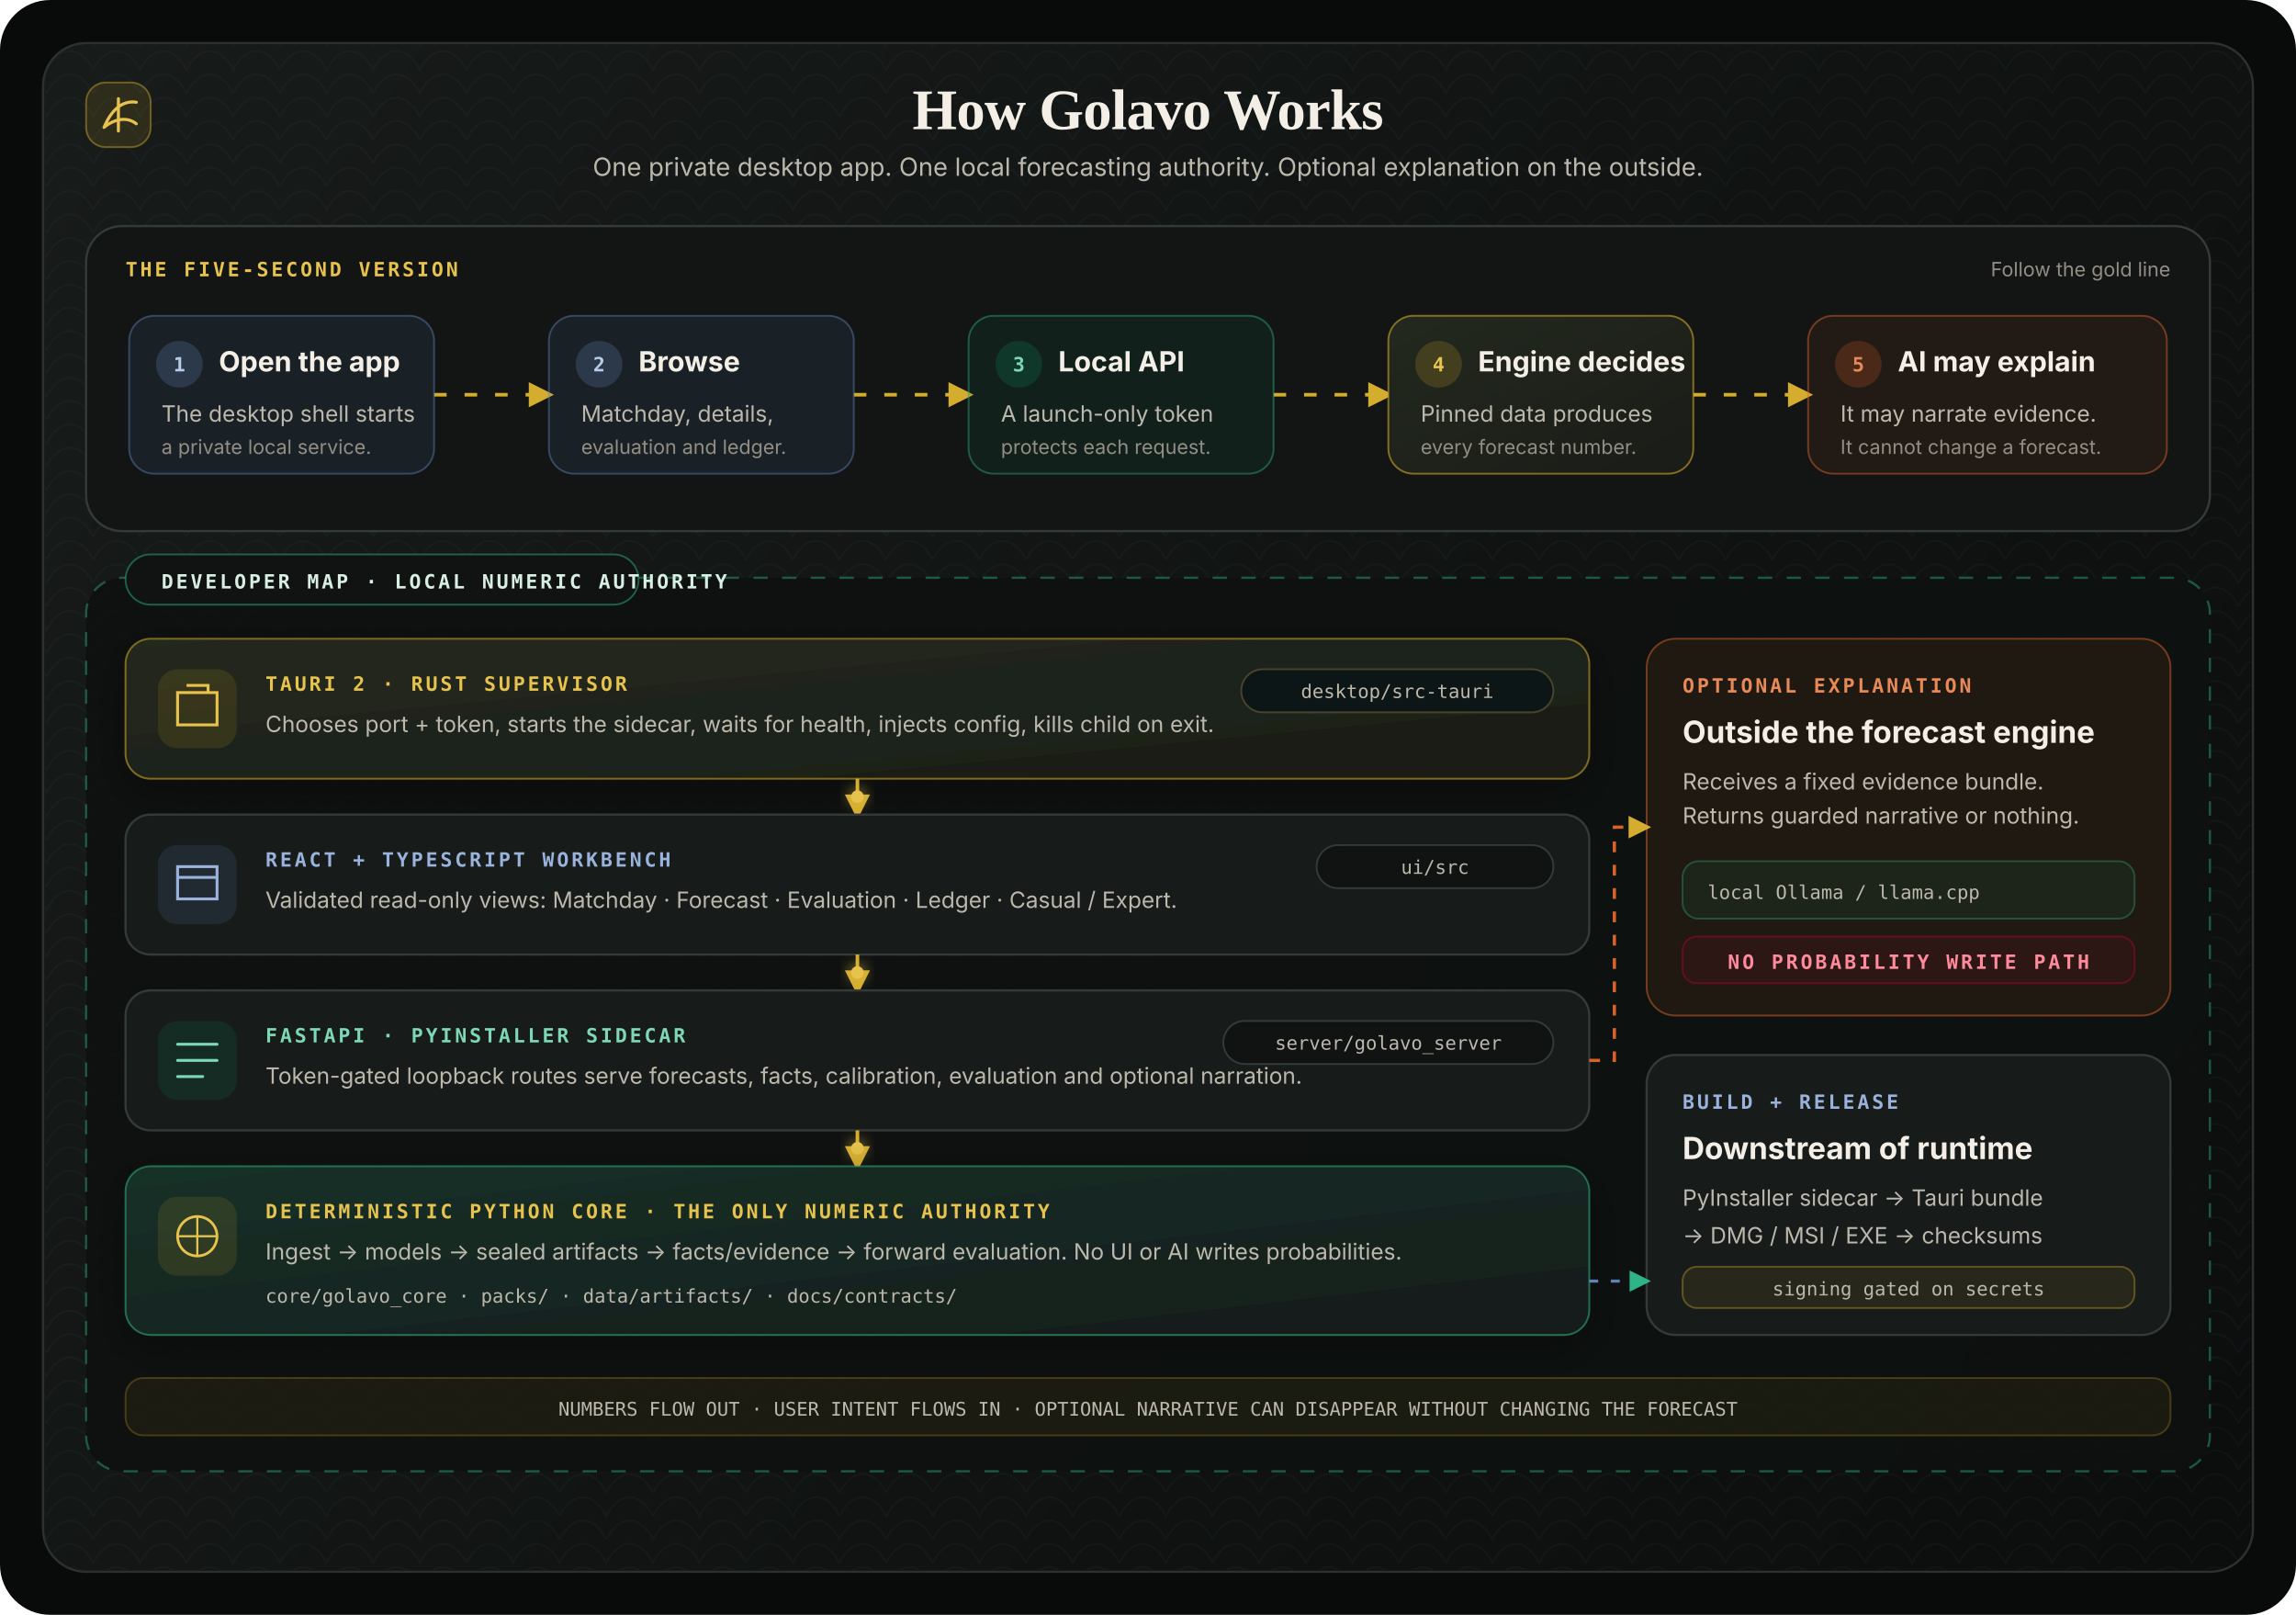
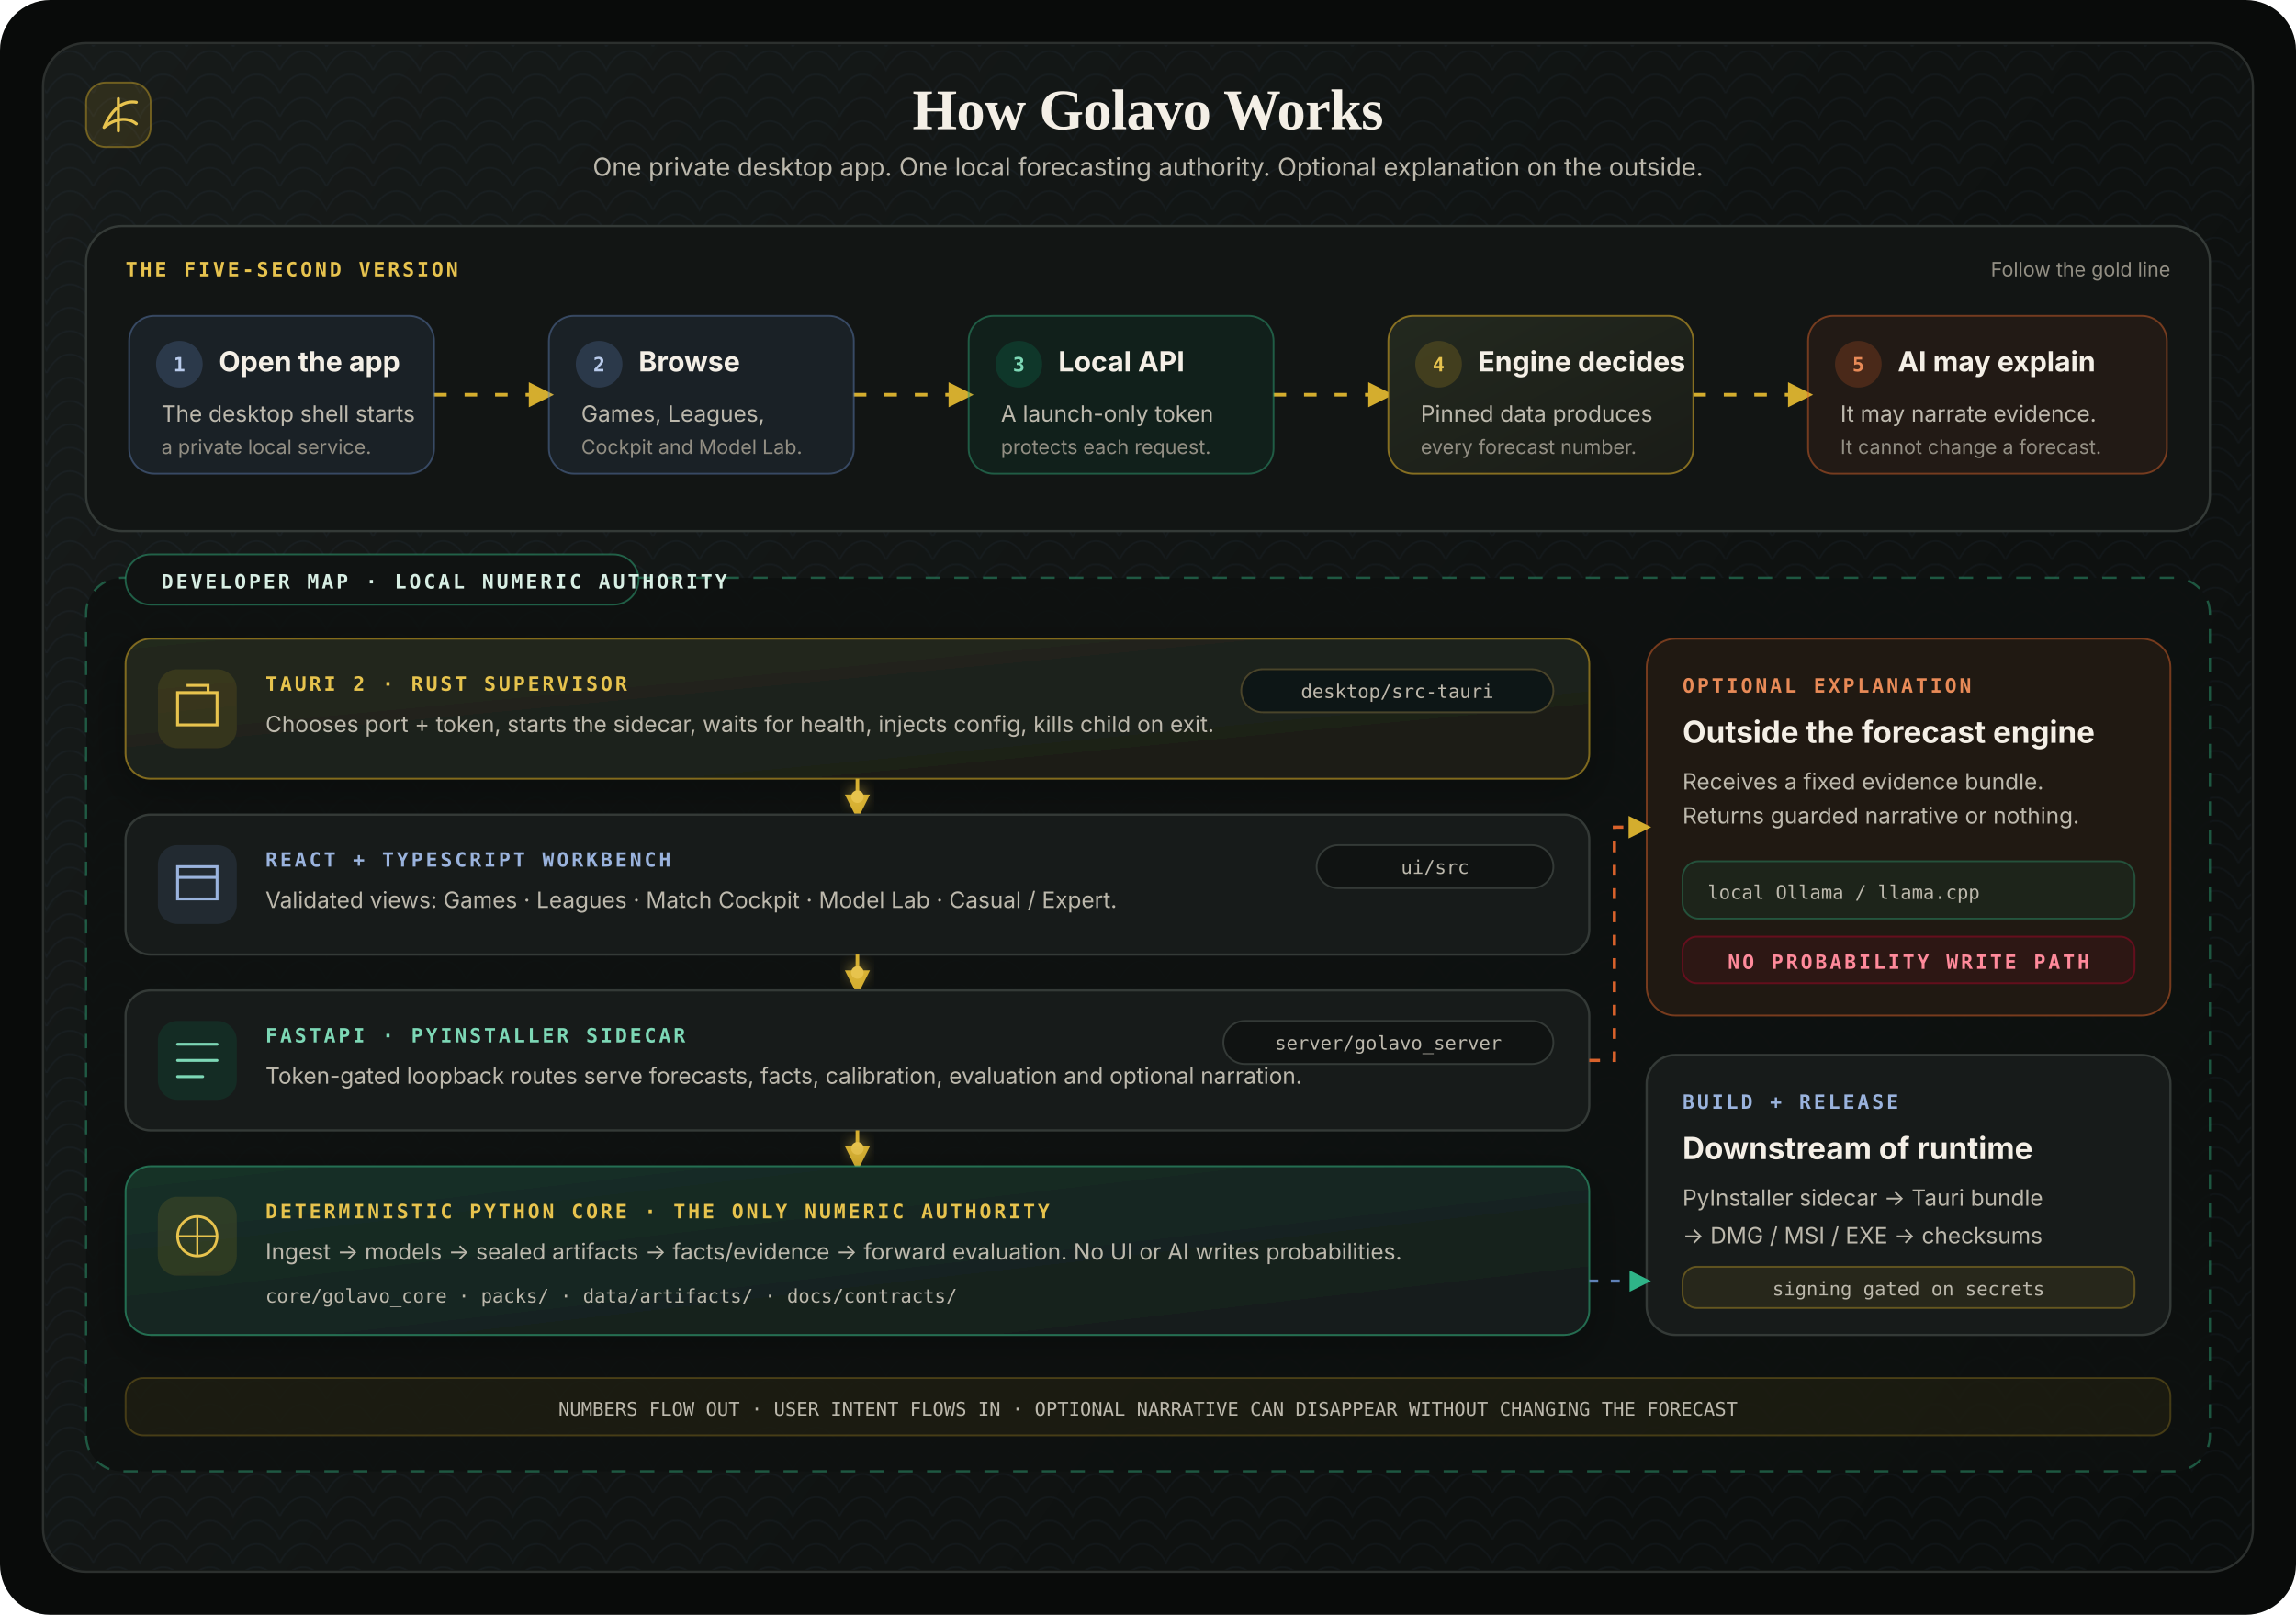
<svg xmlns="http://www.w3.org/2000/svg" width="1280" height="900" viewBox="0 0 1280 900" role="img" aria-labelledby="title desc">
  <defs>
    <linearGradient id="bg" x1="40" y1="28" x2="1240" y2="872" gradientUnits="userSpaceOnUse">
      <stop stop-color="#171B1A" />
      <stop offset=".58" stop-color="#101312" />
      <stop offset="1" stop-color="#0B0E0D" />
    </linearGradient>
    <linearGradient id="goldCard" x1="0" y1="0" x2="1" y2="1">
      <stop stop-color="#23291F" />
      <stop offset="1" stop-color="#1A1C17" />
    </linearGradient>
    <linearGradient id="greenCard" x1="0" y1="0" x2="1" y2="1">
      <stop stop-color="#173128" />
      <stop offset="1" stop-color="#171B1A" />
    </linearGradient>
    <pattern id="waves" width="52" height="26" patternUnits="userSpaceOnUse">
      <path d="M0 26C7 12 19 12 26 26C33 12 45 12 52 26M0 13C7-1 19-1 26 13C33-1 45-1 52 13" fill="none" stroke="#6082B8" stroke-opacity=".055" />
    </pattern>
    <filter id="shadow" x="-20%" y="-20%" width="140%" height="160%">
      <feDropShadow dx="0" dy="8" stdDeviation="12" flood-color="#000" flood-opacity=".28" />
    </filter>
    <filter id="glow" x="-80%" y="-80%" width="260%" height="260%">
      <feGaussianBlur stdDeviation="4" result="b" />
      <feMerge>
        <feMergeNode in="b" />
        <feMergeNode in="SourceGraphic" />
      </feMerge>
    </filter>
    <marker id="arrowGold" viewBox="0 0 10 10" refX="8" refY="5" markerWidth="7" markerHeight="7" orient="auto">
      <path d="M0 0L10 5L0 10Z" fill="#D4AD2E" />
    </marker>
    <marker id="arrowGreen" viewBox="0 0 10 10" refX="8" refY="5" markerWidth="7" markerHeight="7" orient="auto">
      <path d="M0 0L10 5L0 10Z" fill="#2FB488" />
    </marker>
    <clipPath id="flowClip170">
      <rect width="170" height="88" rx="14" />
    </clipPath>
    <clipPath id="flowClip200">
      <rect width="200" height="88" rx="14" />
    </clipPath>
    <style>
      .title{font:600 32px Georgia,"Times New Roman",serif;letter-spacing:-.35px;fill:#F4EFE6}.sub{font:400 14px -apple-system,BlinkMacSystemFont,"Segoe UI",sans-serif;fill:#BCB8AC}.kicker{font:700 11px ui-monospace,"SF Mono",Menlo,monospace;letter-spacing:1.5px}.head{font:650 17px -apple-system,BlinkMacSystemFont,"Segoe UI",sans-serif;fill:#F4EFE6}.flowHead{font:650 15.5px -apple-system,BlinkMacSystemFont,"Segoe UI",sans-serif;fill:#F4EFE6}.body{font:400 12.5px -apple-system,BlinkMacSystemFont,"Segoe UI",sans-serif;fill:#BCB8AC}.small{font:400 11px -apple-system,BlinkMacSystemFont,"Segoe UI",sans-serif;fill:#928E83}.mono{font:500 10.5px ui-monospace,"SF Mono",Menlo,monospace;fill:#BCB8AC}.step{font:700 11px -apple-system,BlinkMacSystemFont,"Segoe UI",sans-serif;fill:#101312}.card{fill:#171B1A;stroke:#343A37;stroke-width:1.25}.flow{fill:none;stroke:#D4AD2E;stroke-width:2;marker-end:url(#arrowGold)}.signal{fill:none;stroke:#D4AD2E;stroke-width:2;stroke-dasharray:7 10;animation:travel 3.6s linear infinite}.pulse{animation:pulse 2.4s ease-in-out infinite;transform-box:fill-box;transform-origin:center}.delay1{animation-delay:.5s}.delay2{animation-delay:1s}.delay3{animation-delay:1.5s}.delay4{animation-delay:2s}@keyframes travel{to{stroke-dashoffset:-68}}@keyframes pulse{0%,70%,100%{opacity:.35}35%{opacity:1}}@media(prefers-reduced-motion:reduce){.signal,.pulse{animation:none}.pulse{opacity:.72}}
    </style>
  </defs>
  <rect width="1280" height="900" rx="28" fill="#090B0A" />
  <rect x="24" y="24" width="1232" height="852" rx="24" fill="url(#bg)" stroke="#2C302E" stroke-width="1.25" />
  <rect x="25" y="25" width="1230" height="850" rx="23" fill="url(#waves)" />
  <g transform="translate(48 46)">
    <rect width="36" height="36" rx="11" fill="#C9A227" fill-opacity=".13" stroke="#C9A227" stroke-opacity=".48" />
    <path d="M10 25c5-12 12-15 18-14M10 25c6-5 13-6 18-2M18 9v18" fill="none" stroke="#E7C34E" stroke-width="1.7" stroke-linecap="round" />
  </g>
  <text x="640" y="72" text-anchor="middle" class="title">How Golavo Works</text>
  <text x="640" y="98" text-anchor="middle" class="sub">One private desktop app. One local forecasting authority. Optional explanation on the outside.</text>
  <g transform="translate(48 126)">
    <rect width="1184" height="170" rx="20" fill="#121514" stroke="#343A37" stroke-width="1.25" />
    <text x="22" y="28" class="kicker" fill="#E7C34E">THE FIVE-SECOND VERSION</text>
    <text x="1162" y="28" text-anchor="end" class="small">Follow the gold line</text>
    <path d="M194 94H258" class="flow signal" />
    <path d="M428 94H492" class="flow signal" />
    <path d="M662 94H726" class="flow signal" />
    <path d="M896 94H960" class="flow signal" />
    <g transform="translate(24 50)">
      <rect width="170" height="88" rx="14" fill="#6082B8" fill-opacity=".11" stroke="#6082B8" stroke-opacity=".45" />
      <g clip-path="url(#flowClip170)">
        <circle cx="28" cy="27" r="13" fill="#6082B8" fill-opacity=".25" />
        <text x="28" y="31" text-anchor="middle" class="kicker" fill="#B9CBEB">1</text>
        <text x="50" y="31" class="flowHead">Open the app</text>
        <text x="18" y="59" class="body">The desktop shell starts</text>
        <text x="18" y="77" class="small">a private local service.</text>
      </g>
    </g>
    <g transform="translate(258 50)">
      <rect width="170" height="88" rx="14" fill="#6082B8" fill-opacity=".11" stroke="#6082B8" stroke-opacity=".45" />
      <g clip-path="url(#flowClip170)">
        <circle cx="28" cy="27" r="13" fill="#6082B8" fill-opacity=".25" />
        <text x="28" y="31" text-anchor="middle" class="kicker" fill="#B9CBEB">2</text>
        <text x="50" y="31" class="flowHead">Browse</text>
-         <text x="18" y="59" class="body">Matchday, details,</text>
-         <text x="18" y="77" class="small">evaluation and ledger.</text>
+         <text x="18" y="59" class="body">Games, Leagues,</text>
+         <text x="18" y="77" class="small">Cockpit and Model Lab.</text>
      </g>
    </g>
    <g transform="translate(492 50)">
      <rect width="170" height="88" rx="14" fill="#0B6E4F" fill-opacity=".13" stroke="#2F9E73" stroke-opacity=".5" />
      <g clip-path="url(#flowClip170)">
        <circle cx="28" cy="27" r="13" fill="#0B6E4F" fill-opacity=".3" />
        <text x="28" y="31" text-anchor="middle" class="kicker" fill="#7DD8B6">3</text>
        <text x="50" y="31" class="flowHead">Local API</text>
        <text x="18" y="59" class="body">A launch-only token</text>
        <text x="18" y="77" class="small">protects each request.</text>
      </g>
    </g>
    <g transform="translate(726 50)">
      <rect width="170" height="88" rx="14" fill="url(#goldCard)" stroke="#C9A227" stroke-opacity=".62" />
      <g clip-path="url(#flowClip170)">
        <circle cx="28" cy="27" r="13" fill="#C9A227" fill-opacity=".2" />
        <text x="28" y="31" text-anchor="middle" class="kicker" fill="#E7C34E">4</text>
        <text x="50" y="31" class="flowHead">Engine decides</text>
        <text x="18" y="59" class="body">Pinned data produces</text>
        <text x="18" y="77" class="small">every forecast number.</text>
      </g>
    </g>
    <g transform="translate(960 50)">
      <rect width="200" height="88" rx="14" fill="#D9622B" fill-opacity=".08" stroke="#D9622B" stroke-opacity=".48" />
      <g clip-path="url(#flowClip200)">
        <circle cx="28" cy="27" r="13" fill="#D9622B" fill-opacity=".22" />
        <text x="28" y="31" text-anchor="middle" class="kicker" fill="#E88A57">5</text>
        <text x="50" y="31" class="flowHead">AI may explain</text>
        <text x="18" y="59" class="body">It may narrate evidence.</text>
        <text x="18" y="77" class="small">It cannot change a forecast.</text>
      </g>
    </g>
  </g>
  <g transform="translate(48 322)">
    <rect width="1184" height="498" rx="20" fill="#0E1110" fill-opacity=".9" stroke="#2F9E73" stroke-opacity=".5" stroke-width="1.25" stroke-dasharray="8 8" />
    <rect x="22" y="-13" width="286" height="28" rx="14" fill="#101312" stroke="#2F9E73" stroke-opacity=".55" />
    <text x="42" y="6" class="kicker" fill="#D8EFE4">DEVELOPER MAP · LOCAL NUMERIC AUTHORITY</text>
    <g transform="translate(22 34)" filter="url(#shadow)">
      <rect width="816" height="78" rx="14" fill="url(#goldCard)" stroke="#C9A227" stroke-opacity=".58" />
      <rect x="18" y="17" width="44" height="44" rx="11" fill="#C9A227" fill-opacity=".13" />
      <path d="M29 30h22v18H29zM34 26h12v4" fill="none" stroke="#E7C34E" stroke-width="1.6" />
      <text x="78" y="29" class="kicker" fill="#E7C34E">TAURI 2 · RUST SUPERVISOR</text>
      <text x="78" y="52" class="body">Chooses port + token, starts the sidecar, waits for health, injects config, kills child on exit.</text>
      <rect x="622" y="17" width="174" height="24" rx="12" fill="#101312" stroke="#49442B" />
      <text x="709" y="33" text-anchor="middle" class="mono">desktop/src-tauri</text>
    </g>
    <path d="M430 112V132" class="flow" />
    <circle cx="430" cy="122" r="3.5" fill="#E7C34E" class="pulse" filter="url(#glow)" />
    <g transform="translate(22 132)">
      <rect width="816" height="78" rx="14" class="card" />
      <rect x="18" y="17" width="44" height="44" rx="11" fill="#6082B8" fill-opacity=".15" />
      <path d="M29 29h22v18H29zM29 35h22" fill="none" stroke="#9AB3DD" stroke-width="1.6" />
      <text x="78" y="29" class="kicker" fill="#9AB3DD">REACT + TYPESCRIPT WORKBENCH</text>
-       <text x="78" y="52" class="body">Validated read-only views: Matchday · Forecast · Evaluation · Ledger · Casual / Expert.</text>
+       <text x="78" y="52" class="body">Validated views: Games · Leagues · Match Cockpit · Model Lab · Casual / Expert.</text>
      <rect x="664" y="17" width="132" height="24" rx="12" fill="#101312" stroke="#343A37" />
      <text x="730" y="33" text-anchor="middle" class="mono">ui/src</text>
    </g>
    <path d="M430 210V230" class="flow" />
    <circle cx="430" cy="220" r="3.5" fill="#E7C34E" class="pulse delay1" filter="url(#glow)" />
    <g transform="translate(22 230)">
      <rect width="816" height="78" rx="14" class="card" />
      <rect x="18" y="17" width="44" height="44" rx="11" fill="#0B6E4F" fill-opacity=".2" />
      <path d="M29 30h22M29 39h22M29 48h14" fill="none" stroke="#7DD8B6" stroke-width="1.6" stroke-linecap="round" />
      <text x="78" y="29" class="kicker" fill="#7DD8B6">FASTAPI · PYINSTALLER SIDECAR</text>
      <text x="78" y="52" class="body">Token-gated loopback routes serve forecasts, facts, calibration, evaluation and optional narration.</text>
      <rect x="612" y="17" width="184" height="24" rx="12" fill="#101312" stroke="#343A37" />
      <text x="704" y="33" text-anchor="middle" class="mono">server/golavo_server</text>
    </g>
    <path d="M430 308V328" class="flow" />
    <circle cx="430" cy="318" r="3.5" fill="#E7C34E" class="pulse delay2" filter="url(#glow)" />
    <g transform="translate(22 328)" filter="url(#shadow)">
      <rect width="816" height="94" rx="14" fill="url(#greenCard)" stroke="#2F9E73" stroke-opacity=".62" />
      <rect x="18" y="17" width="44" height="44" rx="11" fill="#C9A227" fill-opacity=".13" />
      <circle cx="40" cy="39" r="11" fill="none" stroke="#E7C34E" stroke-width="1.5" />
      <path d="M40 28v22M29 39h22" stroke="#E7C34E" stroke-width="1.2" />
      <text x="78" y="29" class="kicker" fill="#E7C34E">DETERMINISTIC PYTHON CORE · THE ONLY NUMERIC AUTHORITY</text>
      <text x="78" y="52" class="body">Ingest → models → sealed artifacts → facts/evidence → forward evaluation. No UI or AI writes probabilities.</text>
      <text x="78" y="76" class="mono">core/golavo_core  ·  packs/  ·  data/artifacts/  ·  docs/contracts/</text>
    </g>
    <g transform="translate(870 34)">
      <rect width="292" height="210" rx="16" fill="#201912" stroke="#D9622B" stroke-opacity=".5" />
      <text x="20" y="30" class="kicker" fill="#E88A57">OPTIONAL EXPLANATION</text>
      <text x="20" y="58" class="head">Outside the forecast engine</text>
      <text x="20" y="84" class="body">Receives a fixed evidence bundle.</text>
      <text x="20" y="103" class="body">Returns guarded narrative or nothing.</text>
      <rect x="20" y="124" width="252" height="32" rx="9" fill="#0B6E4F" fill-opacity=".13" stroke="#2F9E73" stroke-opacity=".4" />
      <text x="34" y="145" class="mono" fill="#7DD8B6">local Ollama / llama.cpp</text>
      <rect x="20" y="166" width="252" height="26" rx="8" fill="#BC002D" fill-opacity=".09" stroke="#BC002D" stroke-opacity=".42" />
      <text x="146" y="184" text-anchor="middle" class="kicker" fill="#FF8A9B">NO PROBABILITY WRITE PATH</text>
    </g>
    <path d="M838 269H852V139H870" fill="none" stroke="#D9622B" stroke-width="1.8" stroke-dasharray="6 7" marker-end="url(#arrowGold)" />
    <g transform="translate(870 266)">
      <rect width="292" height="156" rx="16" class="card" />
      <text x="20" y="30" class="kicker" fill="#9AB3DD">BUILD + RELEASE</text>
      <text x="20" y="58" class="head">Downstream of runtime</text>
      <text x="20" y="84" class="body">PyInstaller sidecar → Tauri bundle</text>
      <text x="20" y="105" class="body">→ DMG / MSI / EXE → checksums</text>
      <rect x="20" y="118" width="252" height="23" rx="8" fill="#C9A227" fill-opacity=".09" stroke="#C9A227" stroke-opacity=".4" />
      <text x="146" y="134" text-anchor="middle" class="mono" fill="#E7C34E">signing gated on secrets</text>
    </g>
    <path d="M838 392H870" fill="none" stroke="#6082B8" stroke-width="1.7" stroke-dasharray="5 7" marker-end="url(#arrowGreen)" />
    <rect x="22" y="446" width="1140" height="32" rx="10" fill="#C9A227" fill-opacity=".07" stroke="#C9A227" stroke-opacity=".28" />
    <text x="592" y="467" text-anchor="middle" class="mono" fill="#E7C34E">NUMBERS FLOW OUT · USER INTENT FLOWS IN · OPTIONAL NARRATIVE CAN DISAPPEAR WITHOUT CHANGING THE FORECAST</text>
  </g>
</svg>
